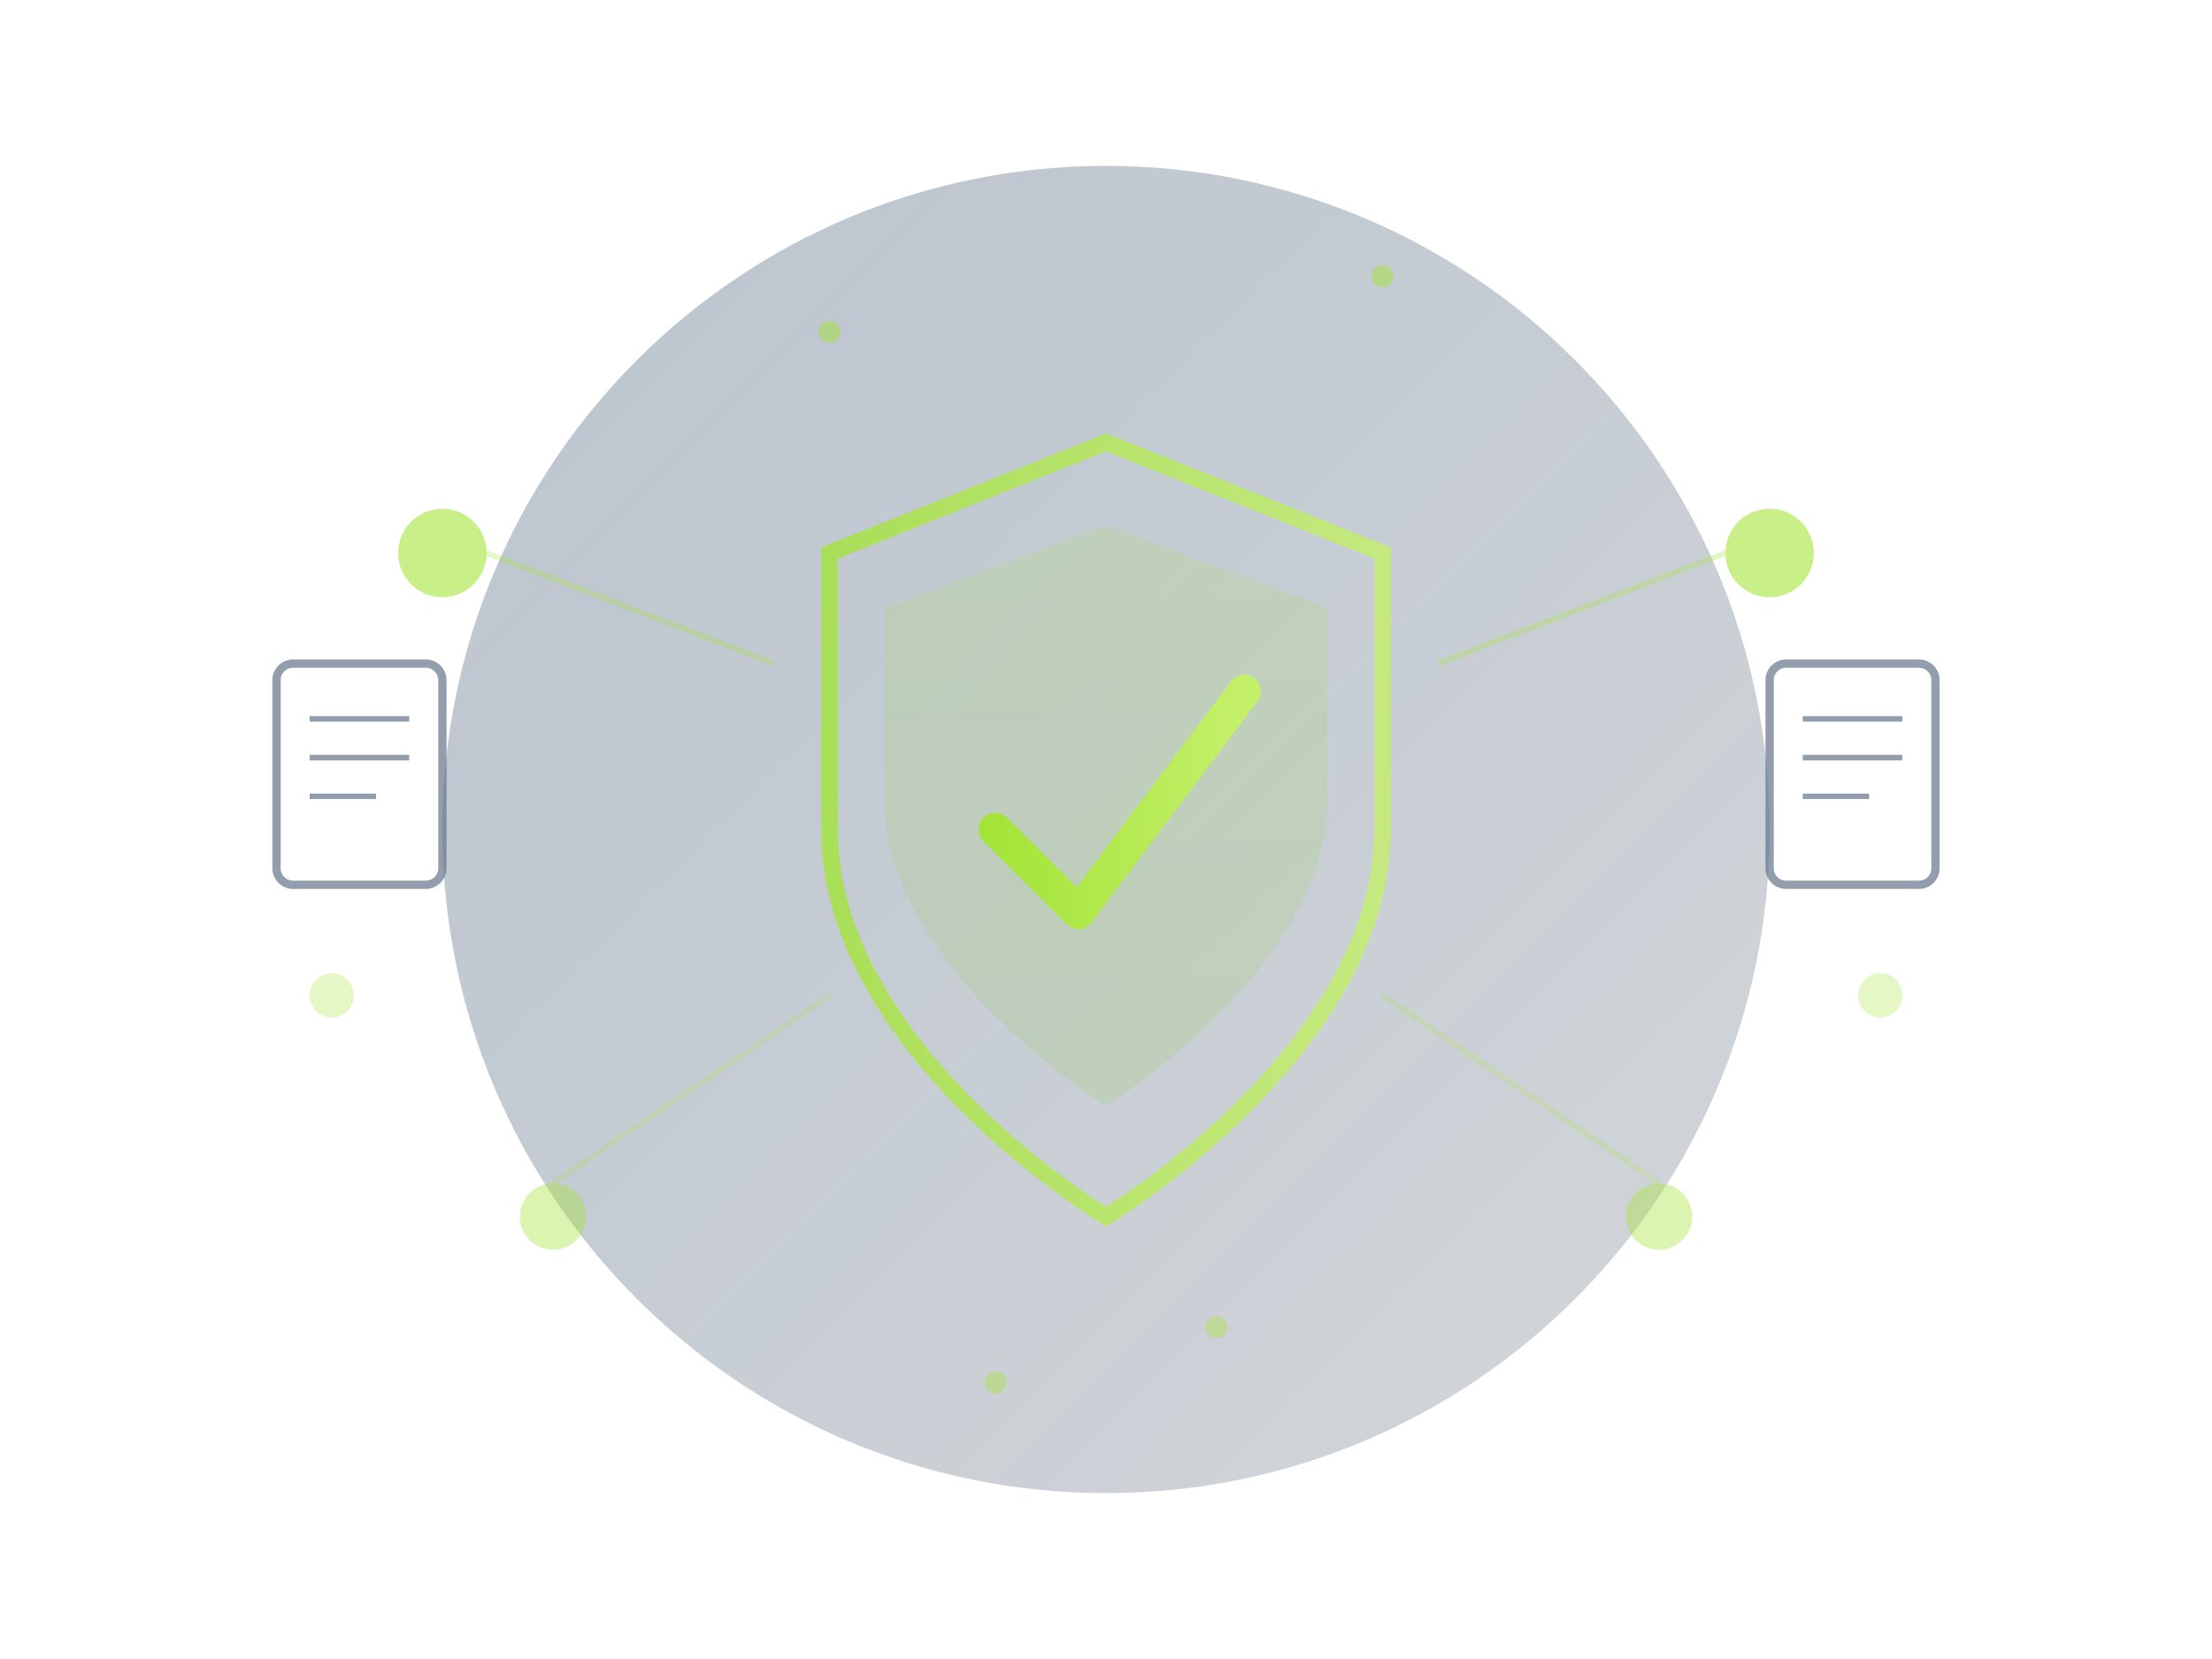
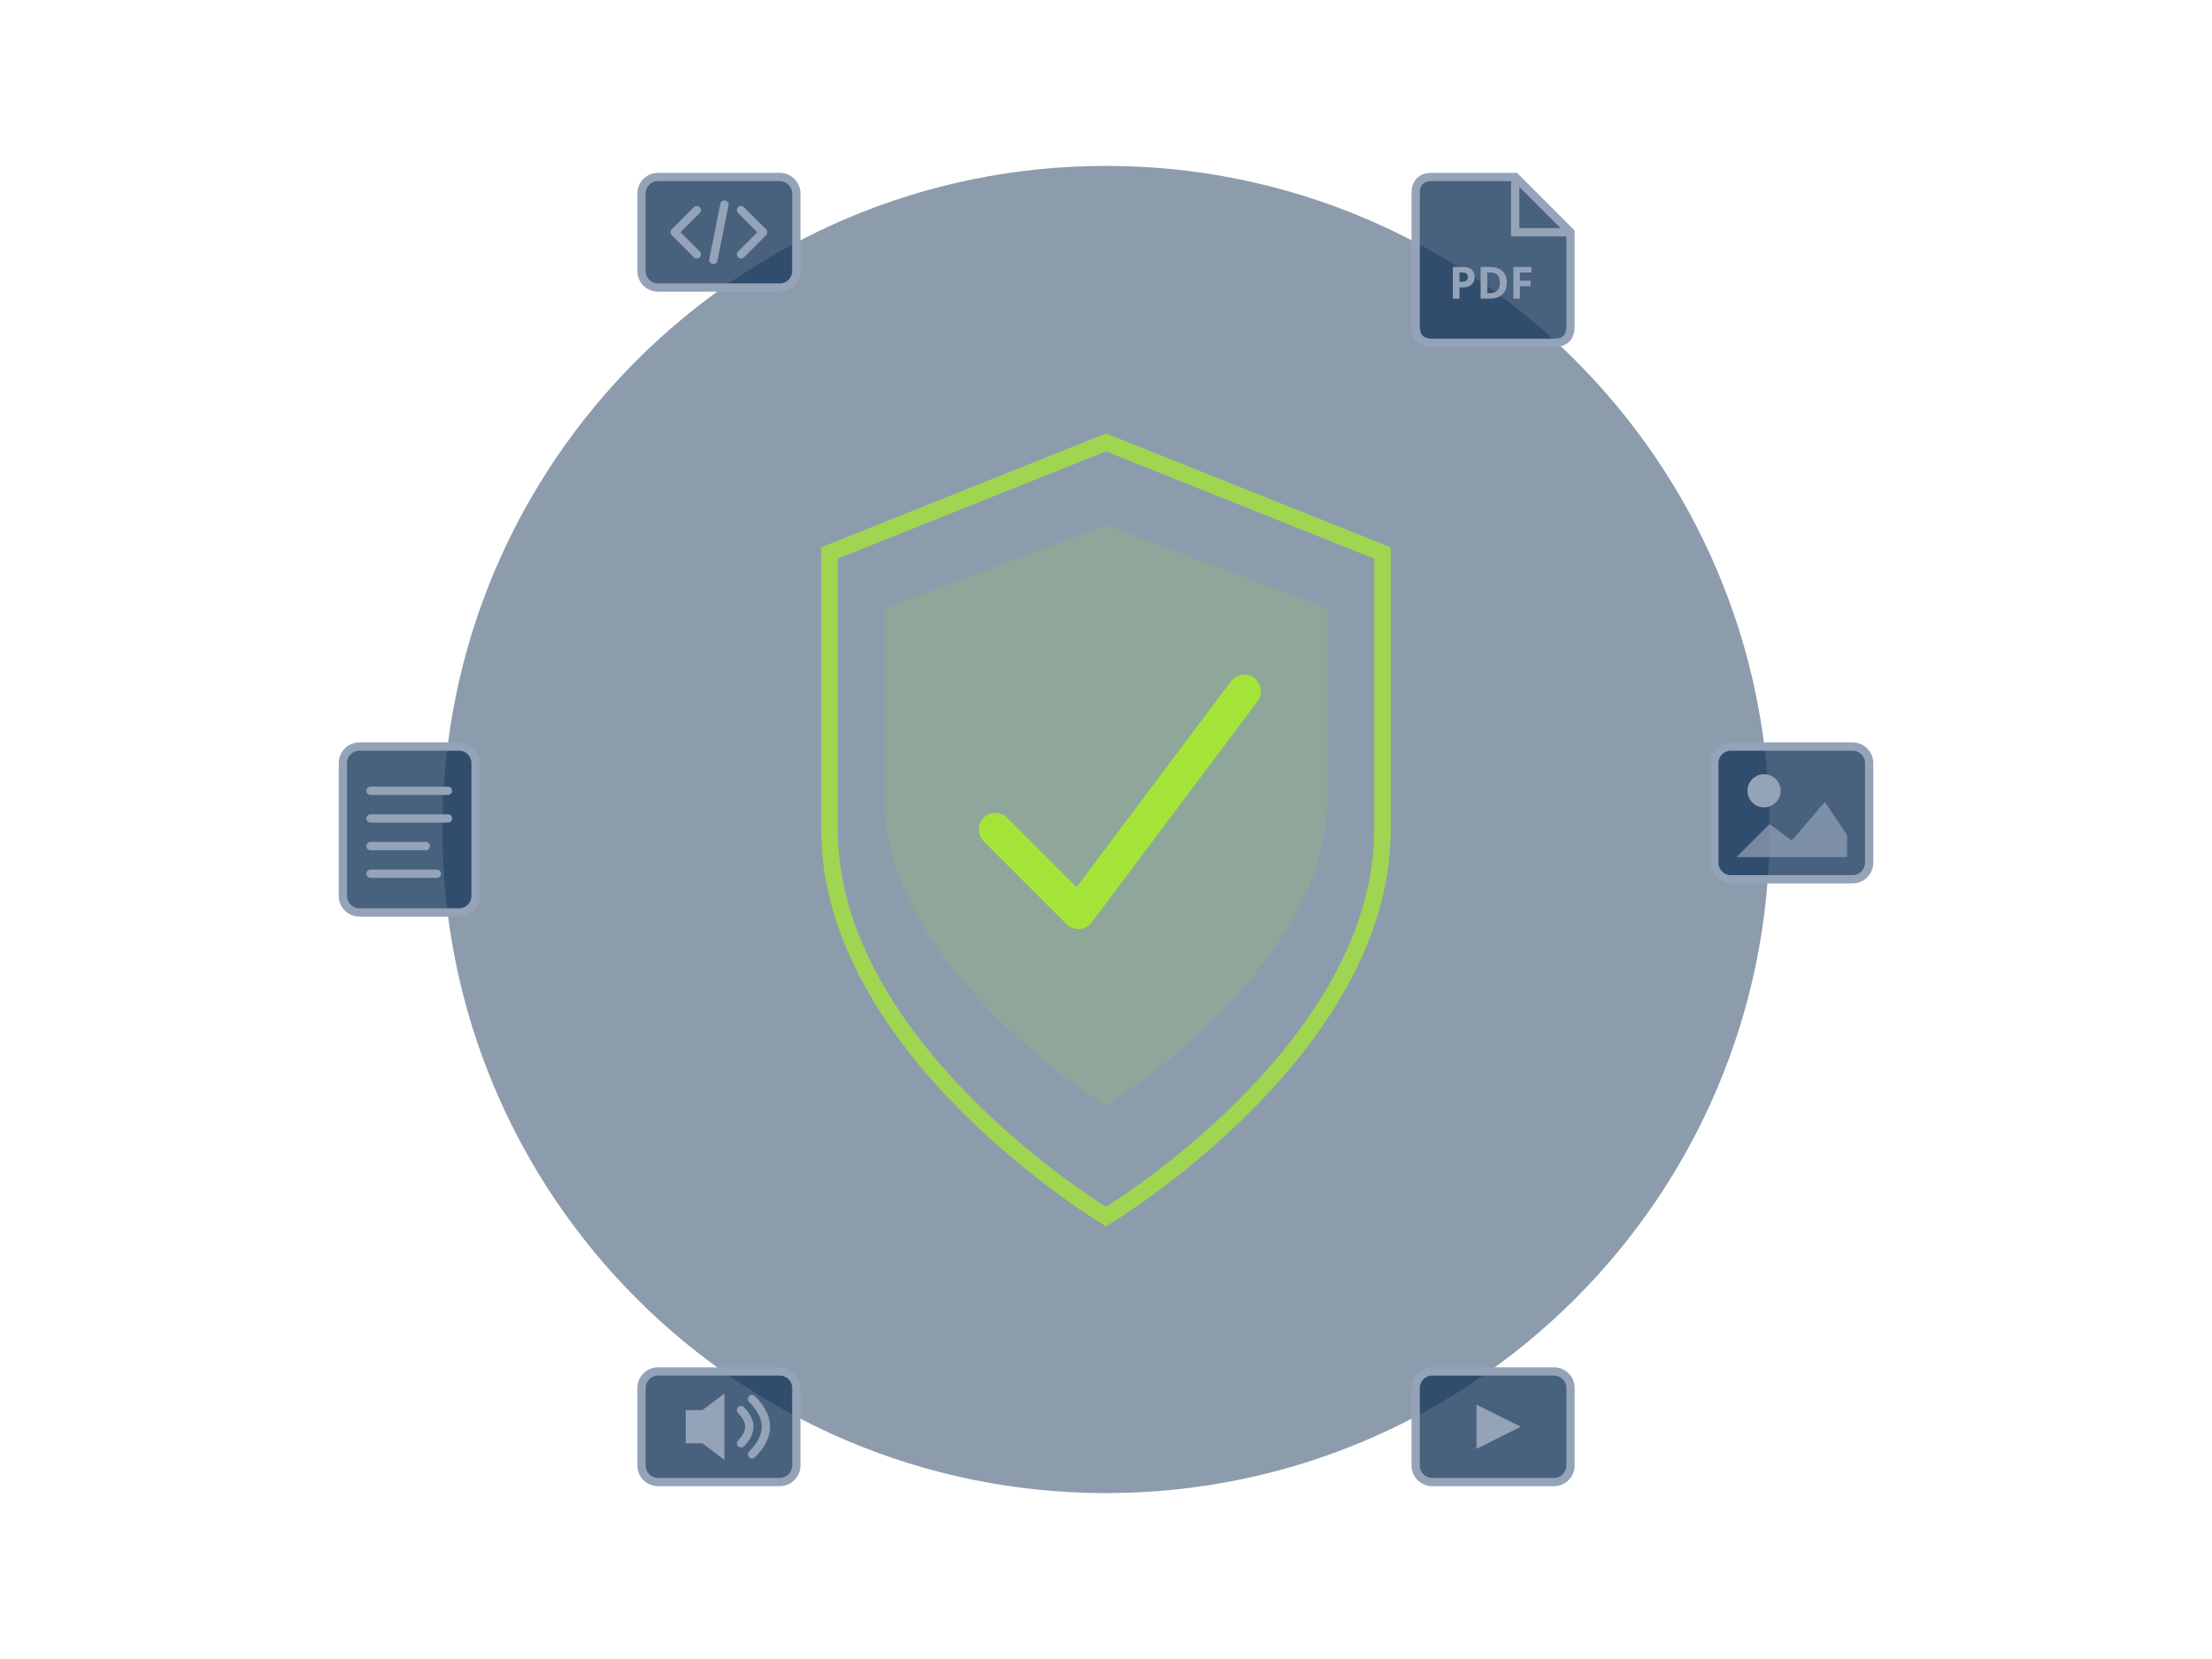
<svg xmlns="http://www.w3.org/2000/svg" viewBox="0 0 400 300" fill="none">
-   <defs>
-     <linearGradient id="bgGrad" x1="0%" y1="0%" x2="100%" y2="100%">
-       <stop offset="0%" style="stop-color:#1a3a5c;stop-opacity:0.5" />
-       <stop offset="100%" style="stop-color:#0d2137;stop-opacity:0.3" />
-     </linearGradient>
-     <linearGradient id="accentGrad" x1="0%" y1="0%" x2="100%" y2="0%">
-       <stop offset="0%" style="stop-color:#a4e439" />
-       <stop offset="100%" style="stop-color:#c4f06a" />
-     </linearGradient>
-     <linearGradient id="shieldGrad" x1="50%" y1="0%" x2="50%" y2="100%">
-       <stop offset="0%" style="stop-color:#a4e439" />
-       <stop offset="100%" style="stop-color:#8bc62e" />
-     </linearGradient>
-   </defs>
-   <circle cx="200" cy="150" r="120" fill="url(#bgGrad)" opacity="0.6" />
+   <style>
+     /* Dark mode (default) */
+     .bg-circle { fill: #1a3a5c; opacity: 0.5; }
+     .accent-stroke { stroke: #a4e439; }
+     .shield-fill { fill: #a4e439; opacity: 0.15; }
+     .media-stroke { stroke: #94a3b8; }
+     .media-fill { fill: #94a3b8; }
+     .media-bg { fill: #1a3a5c; opacity: 0.8; }
+     
+     /* Light mode */
+     @media (prefers-color-scheme: light) {
+       .bg-circle { fill: #0d2137; opacity: 0.12; }
+       .accent-stroke { stroke: #0d5c1d; }
+       .shield-fill { fill: #0d5c1d; opacity: 0.1; }
+       .media-stroke { stroke: #475569; }
+       .media-fill { fill: #475569; }
+       .media-bg { fill: #e2e8f0; opacity: 0.9; }
+     }
+   </style>
+   <circle cx="200" cy="150" r="120" class="bg-circle" />
  <g transform="translate(140, 70)">
-     <path d="M60 10 L110 30 L110 80 C110 120 60 150 60 150 C60 150 10 120 10 80 L10 30 Z" fill="none" stroke="url(#accentGrad)" stroke-width="3" opacity="0.8" />
-     <path d="M60 25 L100 40 L100 75 C100 105 60 130 60 130 C60 130 20 105 20 75 L20 40 Z" fill="url(#shieldGrad)" opacity="0.15" />
-     <path d="M40 80 L55 95 L85 55" fill="none" stroke="url(#accentGrad)" stroke-width="6" stroke-linecap="round" stroke-linejoin="round" />
+     <path d="M60 10 L110 30 L110 80 C110 120 60 150 60 150 C60 150 10 120 10 80 L10 30 Z" fill="none" class="accent-stroke" stroke-width="3" opacity="0.8" />
+     <path d="M60 25 L100 40 L100 75 C100 105 60 130 60 130 C60 130 20 105 20 75 L20 40 Z" class="shield-fill" />
+     <path d="M40 80 L55 95 L85 55" fill="none" class="accent-stroke" stroke-width="6" stroke-linecap="round" stroke-linejoin="round" />
  </g>
-   <circle cx="80" cy="100" r="8" fill="#a4e439" opacity="0.6" />
-   <circle cx="320" cy="100" r="8" fill="#a4e439" opacity="0.6" />
-   <circle cx="100" cy="220" r="6" fill="#a4e439" opacity="0.4" />
-   <circle cx="300" cy="220" r="6" fill="#a4e439" opacity="0.4" />
-   <circle cx="60" cy="180" r="4" fill="#a4e439" opacity="0.3" />
-   <circle cx="340" cy="180" r="4" fill="#a4e439" opacity="0.3" />
-   <line x1="88" y1="100" x2="140" y2="120" stroke="#a4e439" stroke-width="1" opacity="0.3" />
-   <line x1="312" y1="100" x2="260" y2="120" stroke="#a4e439" stroke-width="1" opacity="0.3" />
-   <line x1="100" y1="214" x2="150" y2="180" stroke="#a4e439" stroke-width="1" opacity="0.2" />
-   <line x1="300" y1="214" x2="250" y2="180" stroke="#a4e439" stroke-width="1" opacity="0.2" />
-   <g transform="translate(50, 120)" opacity="0.7">
-     <rect x="0" y="0" width="30" height="40" rx="3" fill="none" stroke="#64748b" stroke-width="1.5" />
-     <line x1="6" y1="10" x2="24" y2="10" stroke="#64748b" stroke-width="1" />
-     <line x1="6" y1="17" x2="24" y2="17" stroke="#64748b" stroke-width="1" />
-     <line x1="6" y1="24" x2="18" y2="24" stroke="#64748b" stroke-width="1" />
+   <g transform="translate(310, 135)">
+     <rect x="0" y="0" width="28" height="24" rx="3" class="media-bg" />
+     <rect x="0" y="0" width="28" height="24" rx="3" fill="none" class="media-stroke" stroke-width="1.5" />
+     <circle cx="9" cy="8" r="3" class="media-fill" />
+     <path d="M4 20 L10 14 L14 17 L20 10 L24 16 L24 20 Z" class="media-fill" opacity="0.7" />
  </g>
-   <g transform="translate(320, 120)" opacity="0.7">
-     <rect x="0" y="0" width="30" height="40" rx="3" fill="none" stroke="#64748b" stroke-width="1.5" />
-     <line x1="6" y1="10" x2="24" y2="10" stroke="#64748b" stroke-width="1" />
-     <line x1="6" y1="17" x2="24" y2="17" stroke="#64748b" stroke-width="1" />
-     <line x1="6" y1="24" x2="18" y2="24" stroke="#64748b" stroke-width="1" />
+   <g transform="translate(256, 248)">
+     <rect x="0" y="0" width="28" height="20" rx="3" class="media-bg" />
+     <rect x="0" y="0" width="28" height="20" rx="3" fill="none" class="media-stroke" stroke-width="1.5" />
+     <path d="M11 6 L11 14 L19 10 Z" class="media-fill" />
  </g>
-   <circle cx="150" cy="60" r="2" fill="#a4e439" opacity="0.5" />
-   <circle cx="250" cy="50" r="2" fill="#a4e439" opacity="0.5" />
-   <circle cx="180" cy="250" r="2" fill="#a4e439" opacity="0.4" />
-   <circle cx="220" cy="240" r="2" fill="#a4e439" opacity="0.4" />
+   <g transform="translate(116, 248)">
+     <rect x="0" y="0" width="28" height="20" rx="3" class="media-bg" />
+     <rect x="0" y="0" width="28" height="20" rx="3" fill="none" class="media-stroke" stroke-width="1.5" />
+     <path d="M8 7 L8 13 L11 13 L15 16 L15 4 L11 7 Z" class="media-fill" />
+     <path d="M18 7 Q21 10 18 13" fill="none" class="media-stroke" stroke-width="1.5" stroke-linecap="round" />
+     <path d="M20 5 Q25 10 20 15" fill="none" class="media-stroke" stroke-width="1.5" stroke-linecap="round" />
+   </g>
+   <g transform="translate(62, 135)">
+     <rect x="0" y="0" width="24" height="30" rx="3" class="media-bg" />
+     <rect x="0" y="0" width="24" height="30" rx="3" fill="none" class="media-stroke" stroke-width="1.5" />
+     <line x1="5" y1="8" x2="19" y2="8" class="media-stroke" stroke-width="1.5" stroke-linecap="round" />
+     <line x1="5" y1="13" x2="19" y2="13" class="media-stroke" stroke-width="1.5" stroke-linecap="round" />
+     <line x1="5" y1="18" x2="15" y2="18" class="media-stroke" stroke-width="1.5" stroke-linecap="round" />
+     <line x1="5" y1="23" x2="17" y2="23" class="media-stroke" stroke-width="1.5" stroke-linecap="round" />
+   </g>
+   <g transform="translate(116, 32)">
+     <rect x="0" y="0" width="28" height="20" rx="3" class="media-bg" />
+     <rect x="0" y="0" width="28" height="20" rx="3" fill="none" class="media-stroke" stroke-width="1.5" />
+     <path d="M10 6 L6 10 L10 14" fill="none" class="media-stroke" stroke-width="1.5" stroke-linecap="round" stroke-linejoin="round" />
+     <path d="M18 6 L22 10 L18 14" fill="none" class="media-stroke" stroke-width="1.5" stroke-linecap="round" stroke-linejoin="round" />
+     <line x1="15" y1="5" x2="13" y2="15" class="media-stroke" stroke-width="1.5" stroke-linecap="round" />
+   </g>
+   <g transform="translate(256, 32)">
+     <path d="M0 3 Q0 0 3 0 L18 0 L28 10 L28 27 Q28 30 25 30 L3 30 Q0 30 0 27 Z" class="media-bg" />
+     <path d="M0 3 Q0 0 3 0 L18 0 L28 10 L28 27 Q28 30 25 30 L3 30 Q0 30 0 27 Z" fill="none" class="media-stroke" stroke-width="1.5" />
+     <path d="M18 0 L18 10 L28 10" fill="none" class="media-stroke" stroke-width="1.5" />
+     <text x="6" y="22" font-family="sans-serif" font-size="8" font-weight="600" class="media-fill">PDF</text>
+   </g>
</svg>
